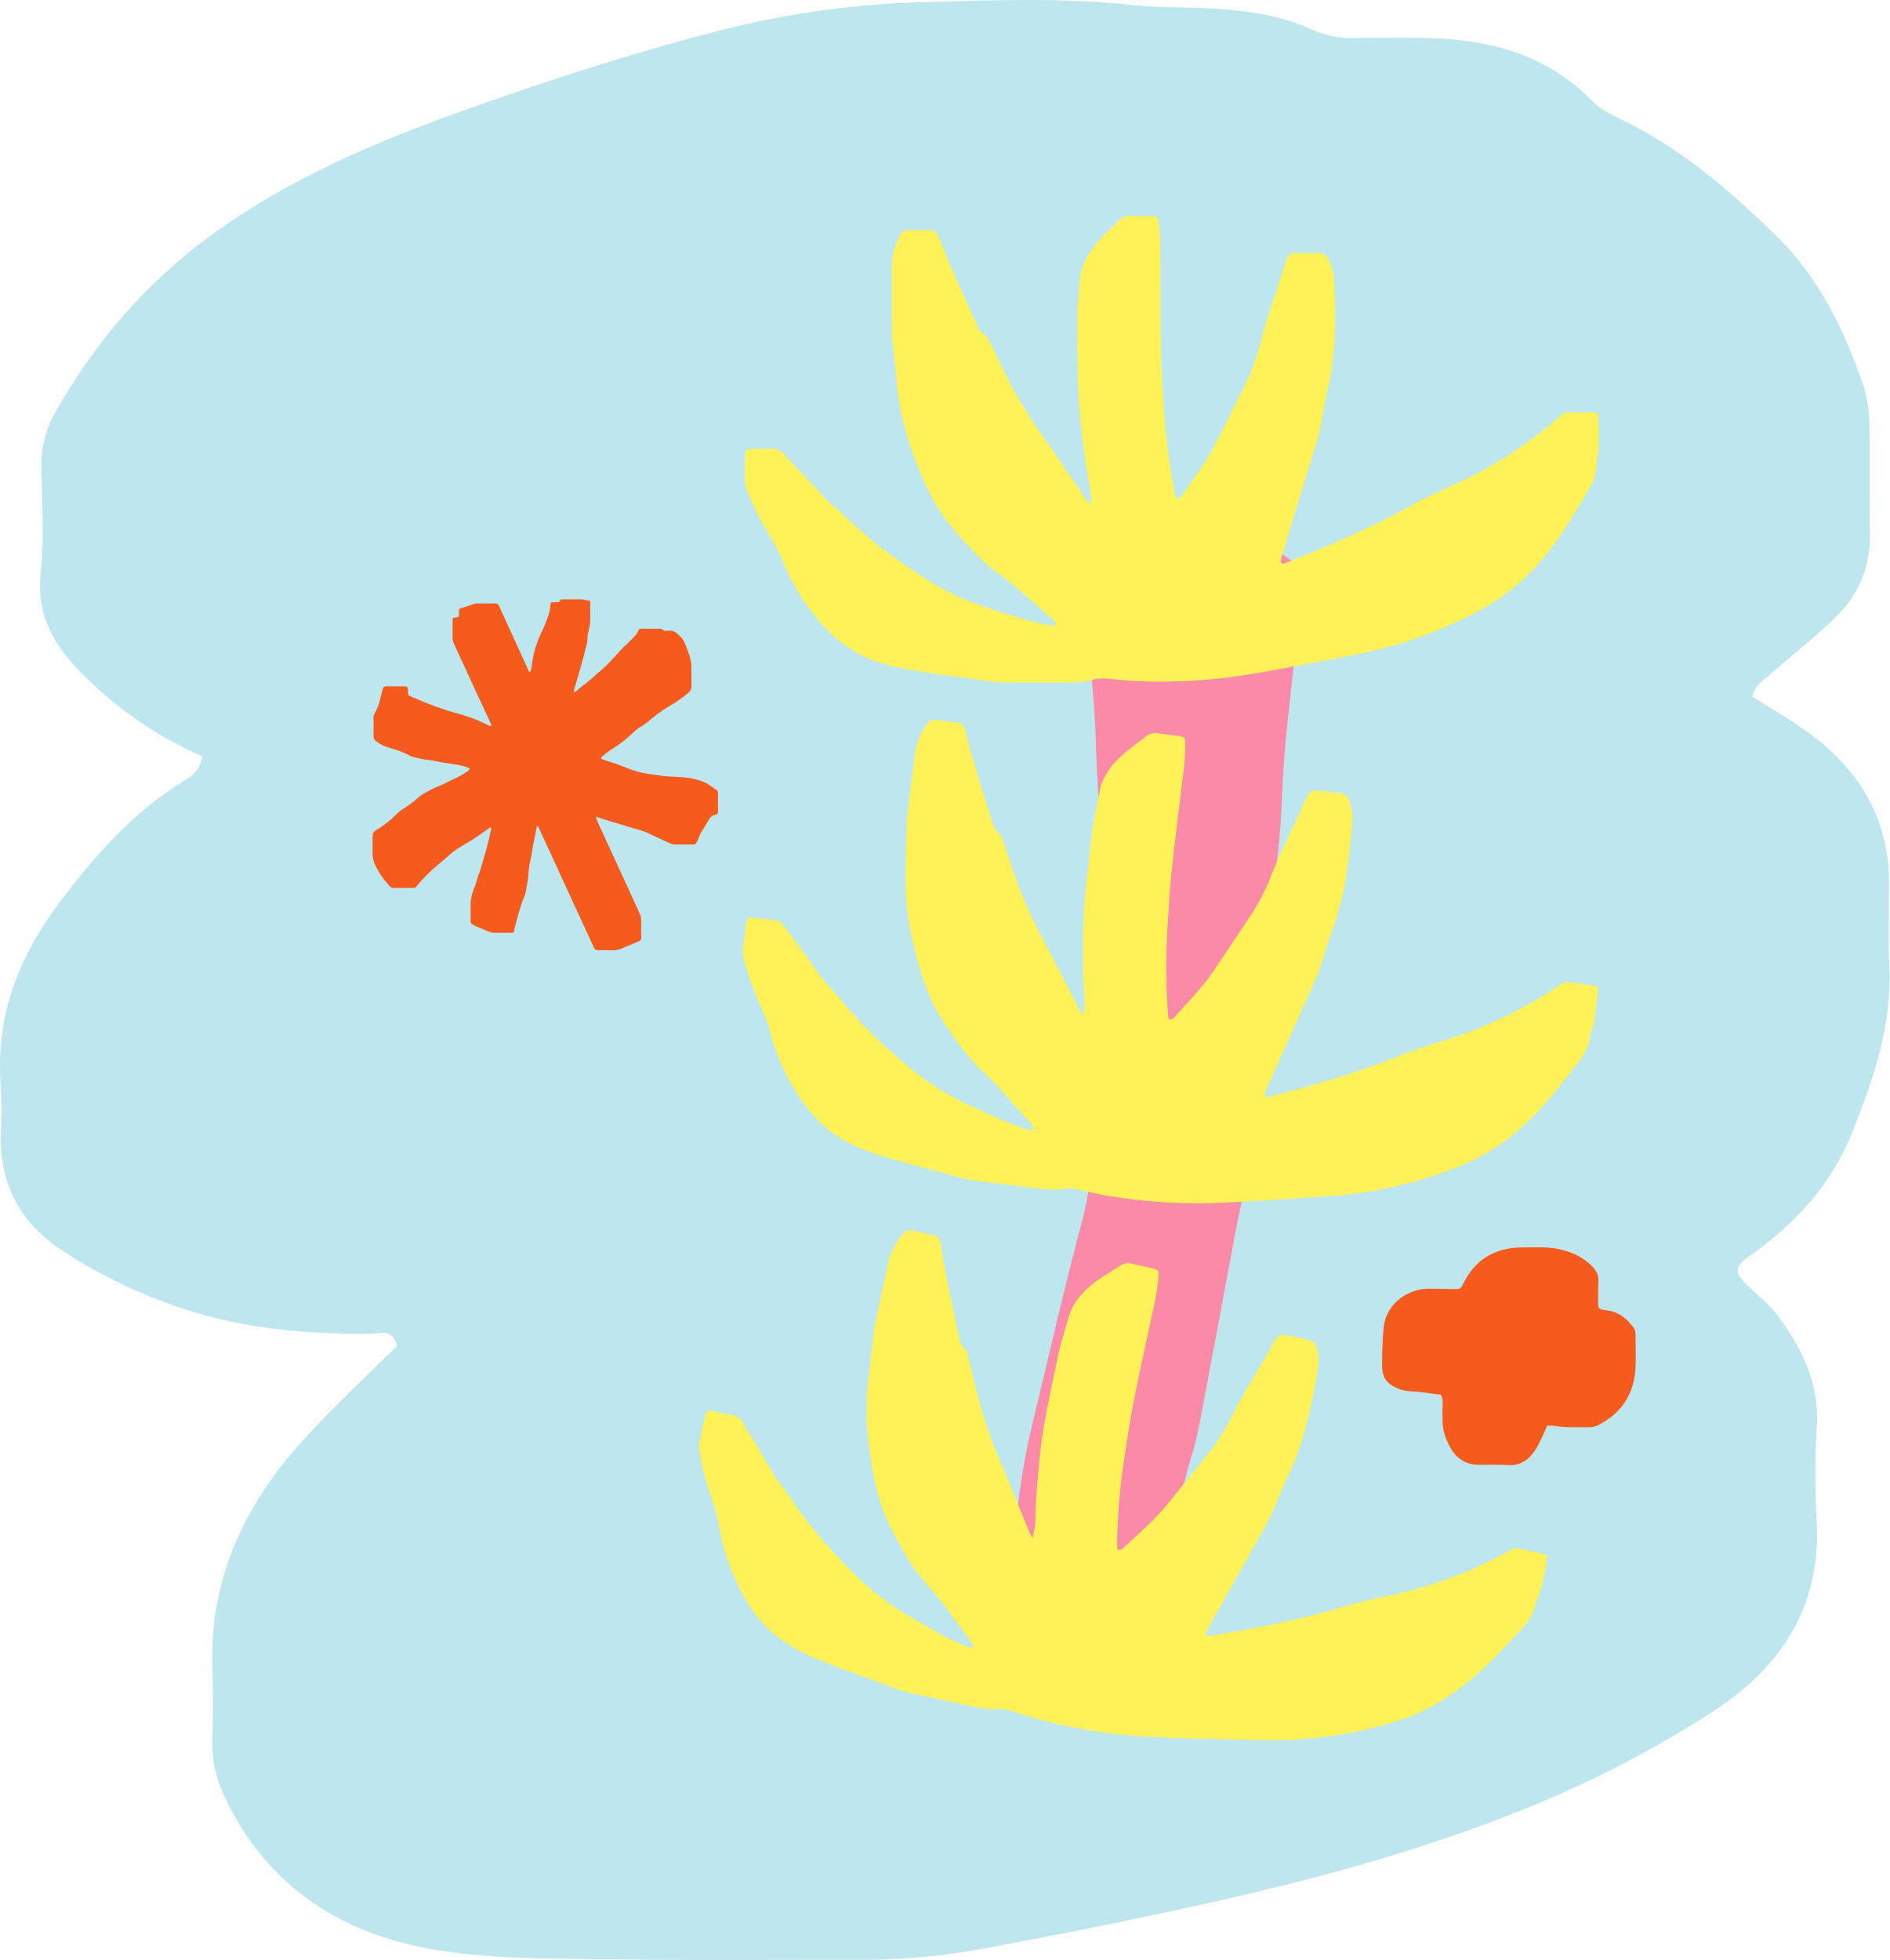
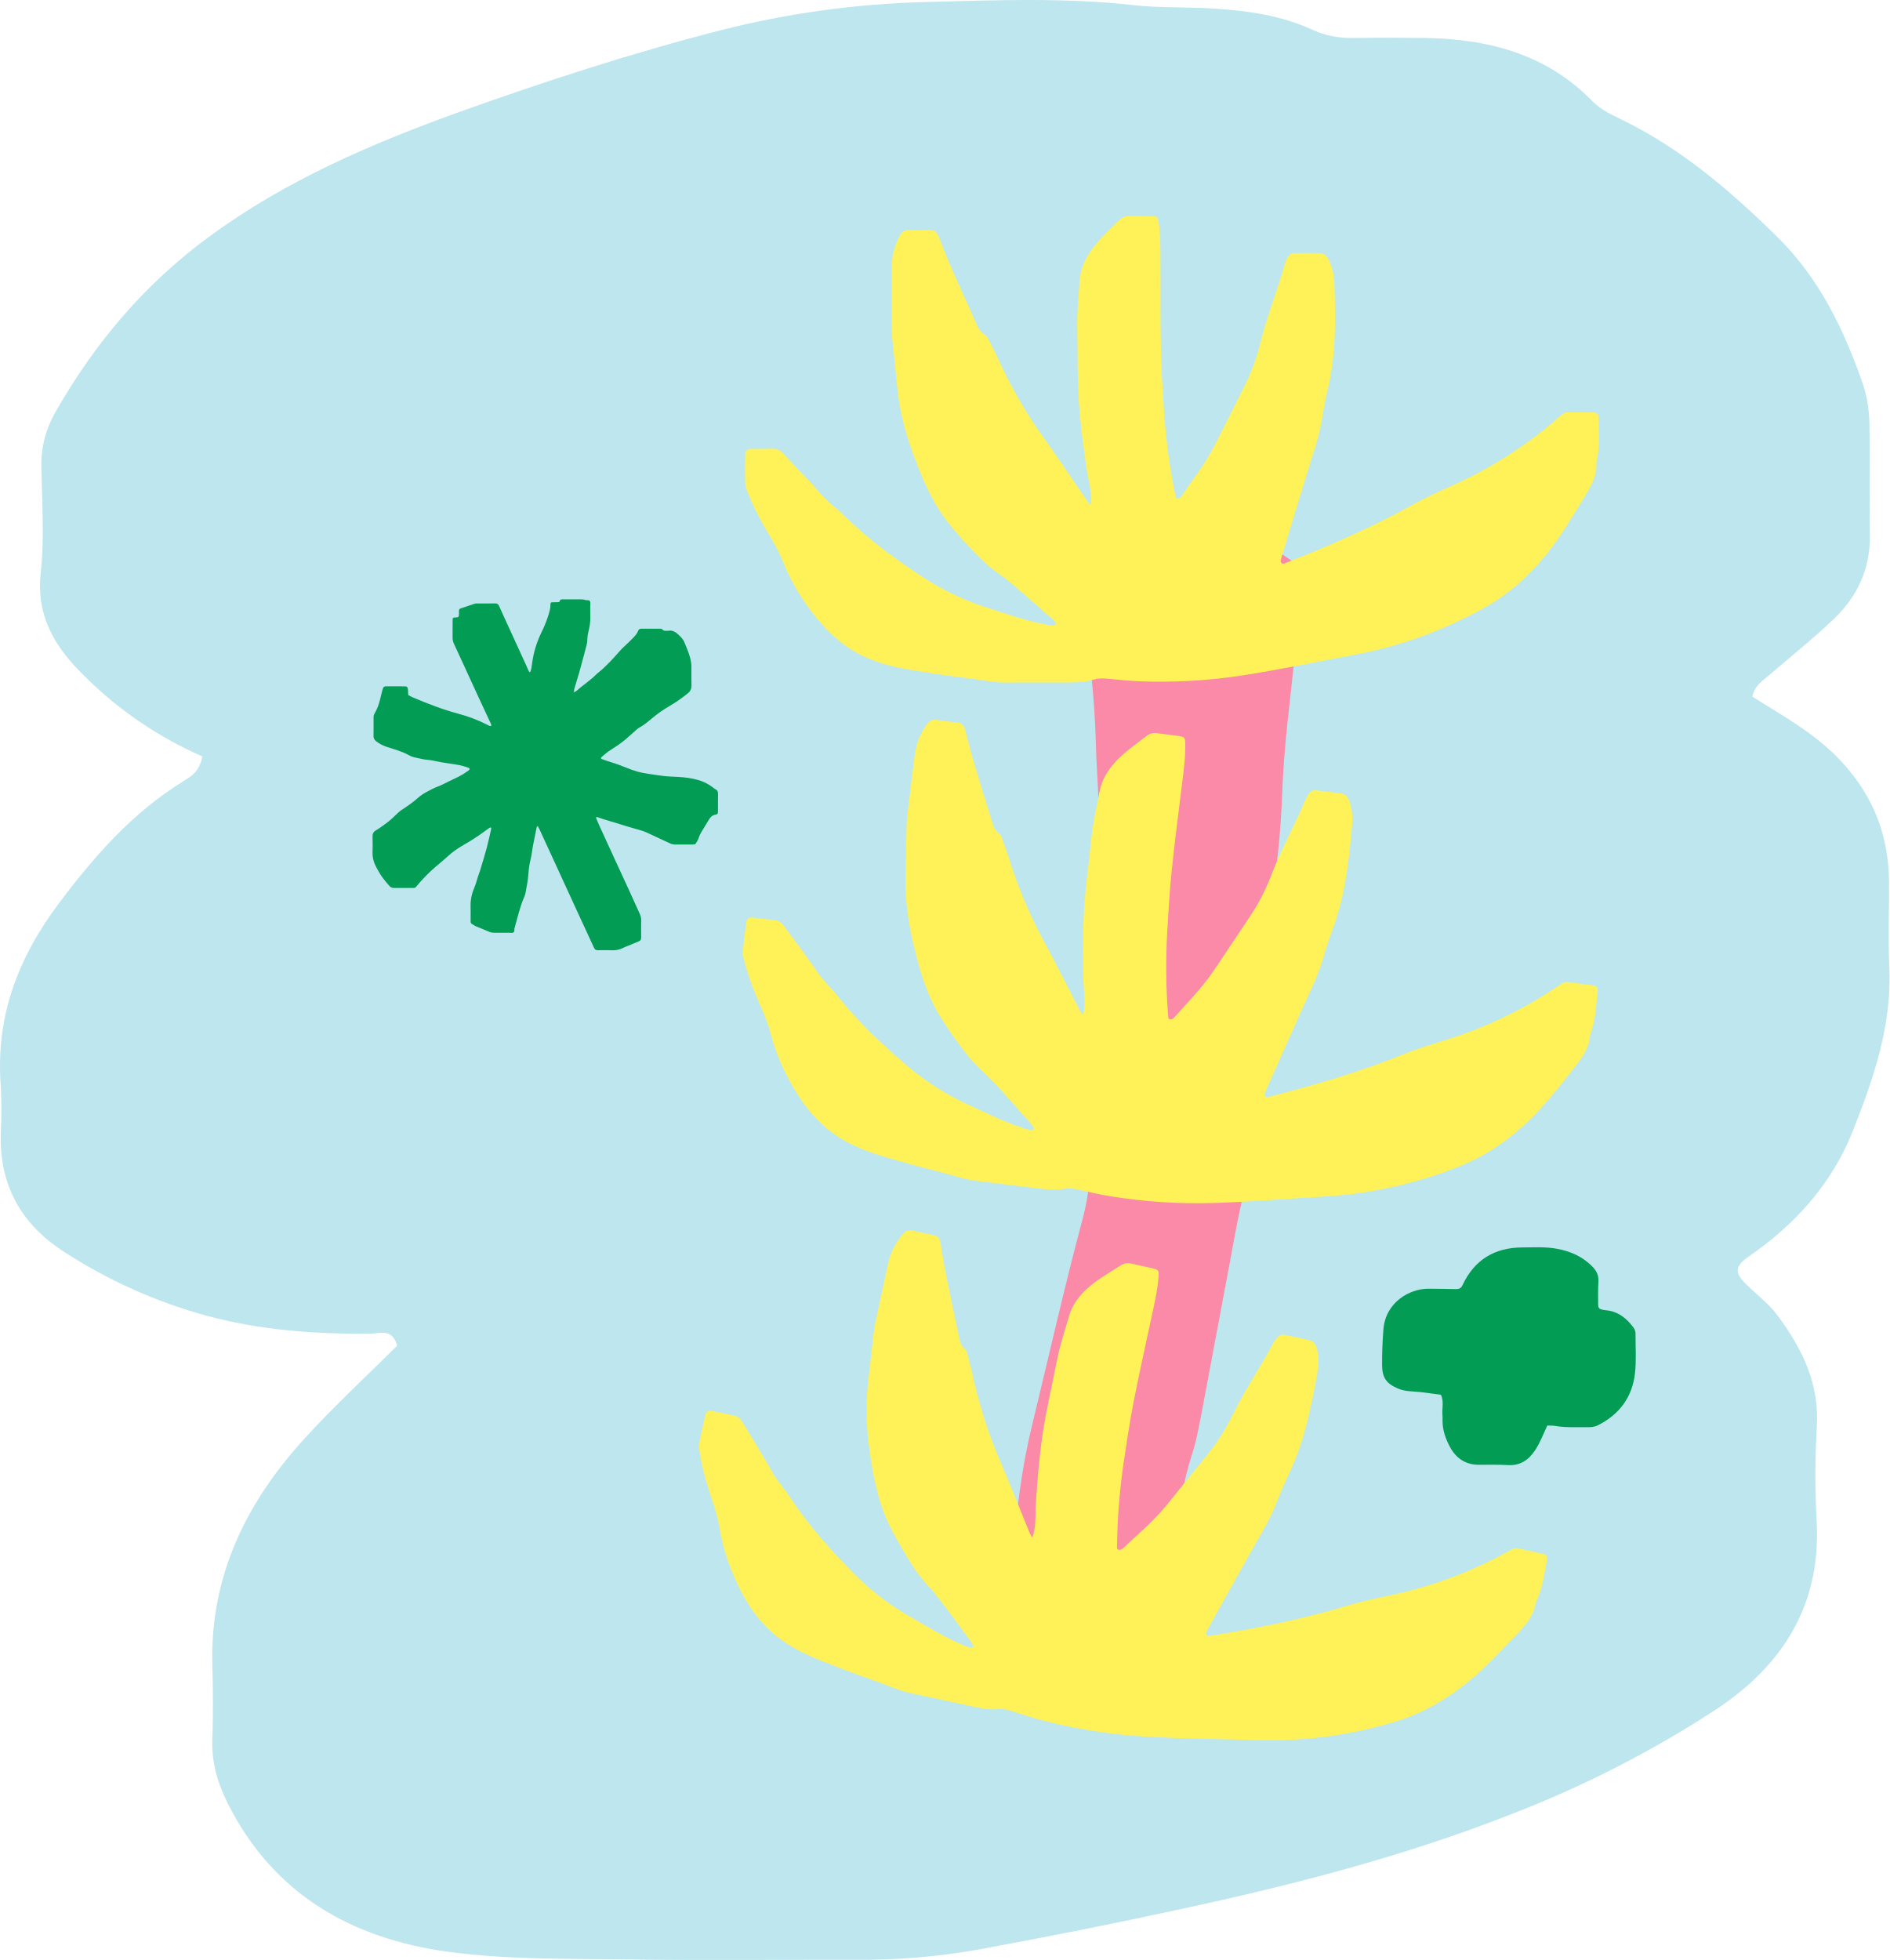
<svg xmlns="http://www.w3.org/2000/svg" width="350" height="363" viewBox="0 0 350 363" fill="none">
  <path d="M37.492 140.097C29.318 136.522 21.891 131.455 15.597 125.16C10.2 119.886 6.66 114.159 7.545 106.047C8.247 99.567 7.779 92.95 7.652 86.401C7.591 82.787 8.538 79.227 10.389 76.116C17.639 63.433 26.823 52.583 38.75 43.824C53.009 33.357 68.937 26.538 85.402 20.624C101.203 14.973 117.156 9.793 133.438 5.617C145.892 2.446 158.667 0.687 171.52 0.375C184.338 0.036 197.206 -0.479 210.031 0.959C214.929 1.505 219.91 1.26 224.84 1.586C231.104 1.995 237.317 2.842 243.075 5.511C245.477 6.6 248.102 7.118 250.742 7.024C255.027 6.974 259.312 6.974 263.598 7.024C275.499 7.175 286.39 9.906 295.03 18.816C296.572 20.404 298.822 21.39 300.876 22.401C311.621 27.719 320.59 35.423 329.072 43.749C337.03 51.528 341.676 61.26 345.202 71.564C345.949 74.076 346.31 76.686 346.271 79.306C346.416 85.861 346.214 92.416 346.346 98.971C346.473 105.287 344.052 110.499 339.571 114.731C335.778 118.335 331.638 121.637 327.663 125.066C326.462 126.102 325.008 126.949 324.585 129.015C329.717 132.28 335.184 135.25 339.723 139.658C346.473 146.225 349.835 154.036 349.899 163.322C349.937 168.565 349.703 173.821 349.949 179.051C350.461 189.838 347.029 199.771 343.174 209.497C339.318 219.223 332.58 226.701 323.997 232.653C321.21 234.587 321.247 235.736 323.611 238.034C325.508 239.861 327.65 241.487 329.199 243.559C333.788 249.713 337.08 256.305 336.512 264.399C336.167 270.292 336.167 276.2 336.512 282.092C337.226 297.381 330.134 308.501 317.815 316.626C305.96 324.356 293.319 330.826 280.101 335.927C260.134 343.794 239.428 349.113 218.494 353.621C206.919 356.132 195.31 358.46 183.668 360.603C176.236 362.081 168.682 362.869 161.103 362.957C145.934 362.926 130.764 363.108 115.595 362.895C104.736 362.744 93.77 362.932 83.057 361.482C65.226 359.077 50.733 350.877 42.27 334.163C40.298 330.27 39.142 326.32 39.325 321.919C39.514 317.335 39.451 312.739 39.325 308.156C38.952 291.831 45.614 278.269 56.34 266.496C61.858 260.443 67.894 254.874 73.557 249.229C72.723 245.977 70.321 246.975 68.633 246.994C58.375 247.107 48.243 246.366 38.295 243.685C29.065 241.161 20.279 237.248 12.241 232.082C4.024 226.927 -0.135 219.656 0.144 209.93C0.298 206.983 0.298 204.03 0.144 201.083C-0.842 188.35 3.304 177.431 10.92 167.284C17.494 158.525 24.56 150.489 33.959 144.681C35.273 143.839 36.866 143.098 37.492 140.097Z" fill="#BEE6EE" />
  <path d="M210.961 308.281C209.993 309.679 209.46 310.476 208.901 311.255C207.316 313.451 205.592 314.233 203.563 313.686C201.079 313.016 198.982 311.542 196.338 311.195C195.716 311.115 195.153 310.806 194.516 310.836C190.472 311.014 188.028 308.362 185.149 306.479C184.328 305.944 184.28 305.063 184.603 303.929C184.972 302.593 185.268 301.265 185.612 299.935C186.683 295.787 187.214 291.733 187.597 287.616C188.318 279.899 189.191 272.117 191.103 264.245C194.227 251.379 197.109 238.508 200.559 225.643C201.15 223.422 201.552 221.199 201.76 219.006C202.285 213.615 203.026 208.188 202.84 202.918C202.72 199.552 203.205 195.977 203.53 192.478C203.774 189.707 203.842 186.973 203.732 184.295C203.479 177.525 203.422 170.712 203.909 163.718C204.275 158.379 203.669 153.241 203.463 148.024C203.336 144.783 203.093 141.58 203.001 138.326C202.828 132.251 202.429 126.253 201.508 120.448C201.389 119.626 201.319 118.8 201.233 117.975C201.147 117.149 201.287 116.269 201.895 115.417C203.44 113.186 204.97 110.94 206.553 108.735C206.949 108.251 207.411 107.837 207.912 107.519C208.273 107.262 208.85 107.251 209.063 106.943C211.24 103.799 213.922 103.851 216.556 103.34C220.558 102.555 224.568 101.665 228.571 100.848C229.769 100.604 230.97 100.418 232.158 100.279C233.219 100.12 234.209 100.333 234.989 100.889C236.528 102.033 238.122 103.099 239.717 104.164C240.439 104.664 240.724 105.302 240.72 106.454C240.7 115.622 239.386 125.03 238.417 134.378C237.962 138.759 237.632 143.127 237.474 147.447C237.224 154.08 236.525 160.814 235.383 167.598C234.244 174.4 234.294 180.985 233.366 187.744C232.862 191.414 232.429 195.086 231.741 198.769C231.086 202.169 230.62 205.554 230.345 208.905C230.201 210.789 229.963 212.586 230.67 214.252C231.312 215.77 230.852 217.876 230.526 219.786C230.099 222.287 229.474 224.808 229.003 227.316C226.866 238.686 224.778 250.049 222.616 261.42C222.085 264.224 221.564 267.068 220.642 269.842C219.279 273.946 218.933 278.117 216.99 282.172C216.799 282.569 216.817 283.047 216.779 283.484C216.381 287.853 215.81 292.257 215.316 296.638C214.856 300.801 214.116 305.233 210.961 308.281Z" fill="#FA8AA7" />
  <path d="M202.025 93.552C202.355 91.266 201.593 89.099 201.275 86.882C200.693 82.859 200.148 78.841 199.86 74.776C199.53 70.103 199.634 65.434 199.53 60.758C199.464 57.805 199.776 54.883 199.982 51.949C200.175 49.229 201.491 46.985 203.186 44.983C204.469 43.467 205.968 42.136 207.375 40.727C207.618 40.479 207.911 40.287 208.235 40.163C208.559 40.038 208.905 39.984 209.252 40.004C210.637 40.039 212.025 39.994 213.411 40.032C214.379 40.059 214.478 40.25 214.631 41.314C214.979 43.723 214.946 46.144 214.951 48.57C214.964 54.028 214.926 59.489 215.038 64.946C215.116 68.75 215.368 72.553 215.619 76.351C215.968 81.527 216.666 86.674 217.708 91.756C217.758 91.998 217.819 92.325 218.142 92.302C218.386 92.285 218.613 92.172 218.774 91.988C220.918 88.847 223.281 85.835 225.014 82.423C226.935 78.64 228.839 74.847 230.728 71.044C232.003 68.473 232.9 65.74 233.586 62.978C234.782 58.179 236.691 53.618 237.981 48.86C238.109 48.447 238.281 48.049 238.492 47.673C238.603 47.435 238.78 47.234 239.001 47.094C239.223 46.953 239.48 46.88 239.742 46.881C241.302 46.864 242.862 46.864 244.421 46.881C245.325 46.881 245.816 47.495 246.172 48.225C246.87 49.653 247.116 51.223 247.162 52.759C247.378 58.991 247.477 65.224 246.085 71.371C245.615 73.468 245.171 75.589 244.842 77.72C244.319 80.988 243.192 84.079 242.229 87.221C240.602 92.514 239.002 97.816 237.394 103.115C237.325 103.365 237.27 103.619 237.229 103.875C237.22 103.959 237.233 104.043 237.267 104.12C237.302 104.196 237.356 104.262 237.425 104.31C237.493 104.359 237.574 104.388 237.657 104.395C237.741 104.401 237.825 104.385 237.9 104.348C239.993 103.524 242.092 102.699 244.167 101.833C250.058 99.347 255.878 96.685 261.498 93.566C264.136 92.097 266.925 90.868 269.682 89.608C276.7 86.401 283.205 82.173 288.984 77.06C289.381 76.711 289.749 76.363 290.321 76.368C291.97 76.379 293.62 76.368 295.257 76.4C295.367 76.396 295.476 76.414 295.578 76.454C295.68 76.494 295.773 76.554 295.851 76.632C295.928 76.709 295.989 76.802 296.028 76.904C296.068 77.006 296.086 77.116 296.082 77.225C296.108 79.646 296.327 82.072 295.917 84.481C295.844 84.907 295.684 85.335 295.702 85.758C295.798 87.958 294.817 89.831 293.747 91.591C291.458 95.361 289.243 99.177 286.454 102.64C283.212 106.652 279.498 110.016 274.935 112.564C267.362 116.795 259.145 119.754 250.613 121.323C243.817 122.585 237.049 124.024 230.214 125.08C223.88 126.058 217.467 126.426 211.062 126.18C209.164 126.107 207.269 125.906 205.378 125.715C204.415 125.619 203.45 125.594 202.543 125.879C201.024 126.364 199.469 126.386 197.914 126.397C194.101 126.424 190.288 126.374 186.475 126.417C183.944 126.445 181.49 125.863 179.002 125.569C175.655 125.174 172.319 124.671 168.995 124.125C166.087 123.648 163.2 122.98 160.502 121.798C156.959 120.244 154.047 117.809 151.562 114.837C148.819 111.553 146.604 107.998 145.016 103.995C144.096 101.678 142.735 99.526 141.471 97.359C140.306 95.333 139.292 93.223 138.436 91.048C138.246 90.572 138.042 90.059 138.029 89.564C137.983 87.75 137.999 85.926 138.029 84.107C138.029 83.5 138.393 83.145 139.018 83.137C140.405 83.118 141.792 83.137 143.177 83.104C143.938 83.086 144.497 83.406 144.991 83.929C147.48 86.581 150.034 89.175 152.442 91.897C153.661 93.276 155.163 94.3 156.456 95.578C160.848 99.917 165.825 103.53 170.969 106.908C174.671 109.327 178.686 111.231 182.902 112.568C186.53 113.722 190.115 115.005 193.875 115.689C194.298 115.769 194.726 115.821 195.156 115.843C195.278 115.843 195.409 115.696 195.643 115.548C195.212 114.766 194.489 114.289 193.855 113.734C192.239 112.294 190.625 110.851 188.979 109.446C187.727 108.381 186.489 107.281 185.133 106.359C182.669 104.683 180.67 102.544 178.677 100.371C176.622 98.129 174.679 95.829 173.182 93.162C172.116 91.279 171.18 89.326 170.378 87.316C169.059 84.018 167.86 80.687 167.08 77.21C166.642 75.269 166.33 73.302 166.145 71.321C165.889 68.481 165.558 65.65 165.281 62.812C165.203 62.037 165.17 61.255 165.169 60.477C165.157 56.837 165.169 53.197 165.157 49.558C165.158 47.472 165.688 45.421 166.697 43.596C167.08 42.879 167.573 42.595 168.346 42.606C169.646 42.625 170.947 42.648 172.247 42.606C173.083 42.575 173.52 42.987 173.805 43.692C174.585 45.618 175.327 47.559 176.158 49.464C177.613 52.795 179.112 56.108 180.611 59.418C181.068 60.425 181.389 61.522 182.532 62.083C182.862 62.248 183.035 62.764 183.233 63.143C183.713 64.065 184.191 64.99 184.622 65.935C187 71.148 189.777 76.122 193.123 80.789C195.946 84.729 198.621 88.776 201.369 92.768C201.58 93.034 201.811 93.283 202.06 93.514C202.082 93.579 202.112 93.642 202.149 93.7C202.17 93.728 202.233 93.723 202.276 93.731L202.025 93.552Z" fill="#FFF258" />
  <path d="M191.198 284.833C192.005 282.669 191.72 280.39 191.878 278.156C192.162 274.1 192.482 270.059 193.061 266.025C193.729 261.388 194.82 256.847 195.709 252.256C196.271 249.355 197.194 246.565 198.018 243.742C198.782 241.125 200.544 239.211 202.625 237.613C204.2 236.404 205.947 235.421 207.621 234.341C207.911 234.151 208.238 234.025 208.581 233.972C208.924 233.919 209.274 233.94 209.608 234.033C210.955 234.36 212.321 234.611 213.667 234.942C214.607 235.173 214.663 235.381 214.588 236.453C214.417 238.881 213.872 241.24 213.363 243.612C212.219 248.949 211.025 254.277 209.978 259.634C209.248 263.369 208.688 267.139 208.128 270.904C207.373 276.036 206.964 281.214 206.906 286.401C206.903 286.649 206.893 286.981 207.214 287.027C207.456 287.062 207.702 287 207.898 286.854C210.659 284.238 213.607 281.796 216.023 278.829C218.702 275.539 221.367 272.235 224.019 268.919C225.81 266.677 227.266 264.196 228.522 261.642C230.707 257.205 233.54 253.152 235.809 248.776C236.021 248.4 236.273 248.047 236.56 247.724C236.718 247.515 236.934 247.356 237.18 247.266C237.426 247.176 237.693 247.158 237.949 247.215C239.477 247.53 241.001 247.86 242.521 248.206C243.405 248.398 243.755 249.102 243.948 249.891C244.327 251.435 244.235 253.021 243.955 254.531C242.845 260.668 241.621 266.781 238.958 272.493C238.054 274.443 237.171 276.422 236.397 278.434C235.194 281.518 233.438 284.299 231.831 287.165C229.119 291.994 226.432 296.836 223.738 301.674C223.617 301.904 223.509 302.14 223.415 302.382C223.388 302.462 223.383 302.547 223.401 302.629C223.418 302.711 223.457 302.787 223.514 302.849C223.571 302.911 223.643 302.956 223.724 302.98C223.804 303.005 223.889 303.007 223.971 302.987C226.191 302.625 228.417 302.264 230.628 301.857C236.912 300.675 243.164 299.307 249.317 297.45C252.207 296.573 255.193 295.964 258.155 295.317C265.693 293.669 272.946 290.915 279.677 287.144C280.14 286.886 280.573 286.624 281.131 286.75C282.74 287.111 284.354 287.449 285.948 287.828C286.056 287.847 286.159 287.888 286.25 287.948C286.341 288.009 286.419 288.088 286.479 288.18C286.538 288.272 286.577 288.376 286.595 288.484C286.612 288.592 286.606 288.703 286.579 288.809C286.091 291.18 285.792 293.598 284.88 295.865C284.719 296.266 284.472 296.651 284.4 297.067C284.027 299.238 282.671 300.86 281.252 302.353C278.216 305.553 275.243 308.813 271.784 311.606C267.765 314.84 263.423 317.341 258.423 318.864C250.126 321.394 241.469 322.544 232.798 322.27C225.889 322.063 218.97 322.036 212.066 321.618C205.668 321.232 199.323 320.233 193.116 318.635C191.276 318.162 189.467 317.564 187.659 316.976C186.738 316.678 185.801 316.45 184.854 316.536C183.267 316.688 181.742 316.38 180.22 316.061C176.488 315.279 172.773 314.423 169.037 313.657C166.557 313.148 164.283 312.059 161.913 311.245C158.727 310.149 155.573 308.95 152.439 307.712C149.699 306.63 147.018 305.366 144.632 303.638C141.5 301.37 139.169 298.372 137.37 294.941C135.386 291.151 133.975 287.207 133.271 282.959C132.863 280.499 131.989 278.108 131.212 275.722C130.503 273.495 129.959 271.218 129.584 268.911C129.5 268.405 129.409 267.861 129.501 267.374C129.84 265.592 130.242 263.813 130.657 262.041C130.786 261.448 131.217 261.179 131.829 261.303C133.189 261.578 134.54 261.891 135.901 262.152C136.648 262.296 137.127 262.727 137.499 263.343C139.369 266.462 141.316 269.538 143.092 272.709C143.991 274.315 145.242 275.634 146.235 277.157C149.607 282.328 153.706 286.914 158.017 291.305C161.123 294.453 164.643 297.165 168.48 299.365C171.781 301.262 175.013 303.275 178.542 304.741C178.939 304.909 179.346 305.05 179.762 305.162C179.881 305.188 180.04 305.072 180.3 304.977C180.045 304.122 179.438 303.503 178.937 302.825C177.663 301.076 176.391 299.324 175.08 297.602C174.083 296.295 173.105 294.958 171.976 293.77C169.923 291.61 168.423 289.096 166.935 286.549C165.402 283.924 163.991 281.264 163.093 278.34C162.45 276.274 161.949 274.167 161.592 272.033C161.001 268.53 160.535 265.02 160.51 261.457C160.493 259.468 160.605 257.479 160.844 255.504C161.196 252.675 161.472 249.837 161.803 247.005C161.891 246.231 162.025 245.46 162.188 244.699C162.948 241.139 163.73 237.585 164.49 234.025C164.934 231.987 165.886 230.095 167.259 228.526C167.785 227.905 168.327 227.733 169.08 227.908C170.347 228.201 171.613 228.499 172.892 228.734C173.716 228.881 174.056 229.377 174.185 230.125C174.539 232.173 174.853 234.227 175.262 236.265C175.978 239.829 176.74 243.384 177.504 246.936C177.737 248.018 177.819 249.158 178.817 249.948C179.104 250.179 179.164 250.72 179.277 251.133C179.551 252.136 179.822 253.141 180.043 254.156C181.262 259.754 182.922 265.203 185.203 270.474C187.127 274.922 188.884 279.444 190.723 283.928C190.873 284.232 191.046 284.525 191.24 284.803C191.248 284.872 191.264 284.939 191.288 285.004C191.303 285.036 191.365 285.045 191.405 285.062L191.198 284.833Z" fill="#FFF258" />
  <path d="M200.59 188.039C201.199 185.812 200.71 183.567 200.668 181.328C200.586 177.264 200.542 173.21 200.757 169.14C201.006 164.461 201.685 159.841 202.158 155.189C202.457 152.25 203.127 149.388 203.693 146.502C204.22 143.827 205.803 141.762 207.732 139.985C209.192 138.639 210.844 137.503 212.414 136.277C212.686 136.062 213.001 135.907 213.337 135.824C213.674 135.74 214.024 135.729 214.365 135.792C215.736 135.997 217.119 136.124 218.489 136.333C219.447 136.478 219.521 136.68 219.542 137.755C219.591 140.189 219.259 142.587 218.965 144.995C218.305 150.414 217.594 155.828 217.032 161.257C216.64 165.042 216.421 168.847 216.201 172.647C215.909 177.826 215.967 183.02 216.375 188.191C216.394 188.438 216.414 188.77 216.738 188.786C216.982 188.8 217.221 188.716 217.403 188.553C219.918 185.7 222.635 183.003 224.776 179.831C227.148 176.314 229.506 172.785 231.85 169.244C233.432 166.85 234.659 164.249 235.681 161.592C237.459 156.977 239.917 152.686 241.783 148.124C241.961 147.73 242.181 147.356 242.437 147.008C242.576 146.786 242.777 146.608 243.014 146.496C243.251 146.385 243.515 146.343 243.775 146.377C245.326 146.553 246.873 146.745 248.418 146.954C249.315 147.065 249.727 147.735 249.99 148.504C250.507 150.007 250.557 151.595 250.413 153.125C249.859 159.336 249.188 165.534 247.049 171.462C246.324 173.486 245.622 175.535 245.032 177.609C244.11 180.788 242.611 183.716 241.268 186.715C239 191.768 236.758 196.832 234.509 201.892C234.41 202.131 234.324 202.377 234.252 202.626C234.232 202.707 234.235 202.793 234.26 202.873C234.284 202.953 234.33 203.026 234.392 203.082C234.454 203.138 234.53 203.177 234.613 203.194C234.695 203.211 234.78 203.206 234.86 203.178C237.038 202.618 239.223 202.059 241.389 201.455C247.541 199.714 253.645 197.791 259.607 195.389C262.406 194.256 265.325 193.381 268.217 192.471C275.577 190.154 282.553 186.759 288.919 182.399C289.356 182.101 289.764 181.801 290.331 181.876C291.967 182.091 293.604 182.283 295.226 182.518C295.335 182.527 295.441 182.558 295.537 182.61C295.634 182.662 295.719 182.734 295.786 182.82C295.853 182.907 295.902 183.007 295.929 183.113C295.956 183.219 295.96 183.33 295.942 183.438C295.67 185.844 295.588 188.278 294.883 190.618C294.759 191.032 294.547 191.437 294.513 191.859C294.337 194.054 293.132 195.792 291.853 197.406C289.116 200.865 286.448 204.378 283.253 207.471C279.541 211.053 275.441 213.934 270.598 215.899C262.561 219.163 254.042 221.086 245.382 221.591C238.482 222.005 231.588 222.599 224.675 222.803C218.269 222.993 211.859 222.568 205.534 221.533C203.659 221.227 201.804 220.793 199.95 220.37C199.006 220.156 198.052 220.013 197.117 220.184C195.55 220.478 194.004 220.307 192.459 220.127C188.672 219.683 184.894 219.164 181.105 218.736C178.59 218.452 176.227 217.571 173.793 216.973C170.521 216.168 167.273 215.257 164.041 214.305C161.214 213.474 158.431 212.455 155.9 210.949C152.576 208.97 149.986 206.194 147.886 202.938C145.57 199.342 143.81 195.54 142.728 191.372C142.101 188.959 141.016 186.656 140.028 184.349C139.122 182.195 138.376 179.976 137.795 177.712C137.666 177.216 137.526 176.682 137.574 176.189C137.752 174.383 137.993 172.575 138.247 170.774C138.322 170.171 138.727 169.865 139.349 169.933C140.727 170.085 142.101 170.276 143.48 170.414C144.237 170.489 144.752 170.876 145.179 171.456C147.321 174.394 149.536 177.284 151.59 180.282C152.629 181.801 153.994 183.002 155.119 184.43C158.942 189.278 163.435 193.477 168.123 197.463C171.499 200.32 175.248 202.705 179.267 204.552C182.725 206.145 186.125 207.86 189.772 209.003C190.182 209.134 190.6 209.238 191.024 209.313C191.145 209.328 191.293 209.199 191.544 209.08C191.213 208.251 190.553 207.689 189.993 207.06C188.567 205.432 187.143 203.8 185.683 202.203C184.572 200.992 183.479 199.747 182.247 198.665C180.009 196.699 178.289 194.329 176.579 191.927C174.816 189.449 173.172 186.927 172.015 184.096C171.19 182.095 170.501 180.042 169.954 177.948C169.051 174.512 168.272 171.059 167.927 167.513C167.732 165.533 167.665 163.542 167.725 161.553C167.822 158.704 167.842 155.853 167.917 153.002C167.936 152.223 168 151.444 168.094 150.671C168.532 147.058 168.992 143.447 169.429 139.834C169.688 137.765 170.467 135.795 171.693 134.108C172.161 133.443 172.686 133.223 173.452 133.329C174.739 133.508 176.027 133.691 177.322 133.81C178.156 133.882 178.539 134.345 178.735 135.079C179.271 137.087 179.768 139.105 180.358 141.098C181.391 144.583 182.47 148.056 183.549 151.525C183.878 152.581 184.062 153.709 185.127 154.407C185.434 154.611 185.542 155.144 185.692 155.545C186.054 156.519 186.415 157.496 186.726 158.487C188.442 163.954 190.585 169.232 193.33 174.276C195.646 178.534 197.801 182.88 200.035 187.181C200.212 187.47 200.411 187.746 200.629 188.006C200.643 188.074 200.665 188.139 200.694 188.202C200.712 188.232 200.775 188.235 200.816 188.248L200.59 188.039Z" fill="#FFF258" />
-   <path d="M106.351 128.173C106.827 128.048 107.103 127.637 107.47 127.362C108.267 126.767 109.039 126.133 109.81 125.504C110.144 125.226 110.432 124.88 110.774 124.61C112.3 123.401 113.58 121.952 114.863 120.501C115.345 119.955 115.911 119.482 116.435 118.972C116.729 118.685 117.018 118.393 117.305 118.099C117.676 117.72 118.025 117.316 118.212 116.815C118.323 116.511 118.538 116.436 118.828 116.438C119.971 116.443 121.113 116.438 122.256 116.445C122.396 116.445 122.599 116.457 122.663 116.545C122.924 116.893 123.281 116.822 123.624 116.831C123.653 116.835 123.683 116.835 123.712 116.831C124.596 116.637 125.217 117.105 125.798 117.666C126.179 118.035 126.551 118.418 126.753 118.917C127.225 120.083 127.756 121.229 127.973 122.485C128.031 122.773 128.063 123.064 128.071 123.357C128.071 124.562 128.049 125.768 128.078 126.972C128.092 127.589 127.865 128.033 127.395 128.414C126.302 129.299 125.145 130.102 123.933 130.815C122.845 131.446 121.81 132.168 120.842 132.973C120.062 133.628 119.282 134.299 118.367 134.781C118.239 134.854 118.121 134.941 118.013 135.041C117.332 135.64 116.649 136.238 115.976 136.846C115.714 137.083 115.428 137.284 115.154 137.501C114.143 138.303 112.974 138.874 111.998 139.724C111.799 139.897 111.593 140.06 111.397 140.238C111.258 140.364 111.286 140.507 111.457 140.574C112.037 140.778 112.61 141 113.199 141.171C114.157 141.45 115.08 141.816 116.007 142.177C116.683 142.456 117.373 142.701 118.074 142.91C118.753 143.084 119.442 143.221 120.137 143.319C121.001 143.461 121.869 143.578 122.738 143.696C123.695 143.825 124.66 143.833 125.622 143.89C126.848 143.963 128.073 144.106 129.253 144.443C130.298 144.73 131.276 145.224 132.128 145.896C132.234 145.998 132.353 146.085 132.483 146.154C132.9 146.326 133.008 146.635 132.999 147.064C132.977 148.122 133 149.181 132.987 150.24C132.987 150.716 132.933 150.798 132.459 150.895C131.92 151.006 131.591 151.315 131.325 151.773C130.839 152.61 130.312 153.422 129.819 154.254C129.682 154.512 129.562 154.779 129.46 155.054C129.399 155.249 129.325 155.44 129.237 155.625C128.71 156.489 128.91 156.4 127.96 156.408C127.009 156.415 126.026 156.402 125.063 156.408C124.713 156.411 124.366 156.332 124.052 156.176C122.628 155.496 121.198 154.829 119.761 154.174C119.414 154.019 119.056 153.889 118.691 153.784C117.487 153.423 116.267 153.113 115.072 152.718C113.601 152.234 112.091 151.876 110.641 151.326C110.587 151.309 110.529 151.314 110.478 151.338C110.377 151.391 110.404 151.491 110.436 151.57C110.605 151.975 110.77 152.382 110.957 152.783C111.933 154.918 112.912 157.051 113.893 159.184C114.703 160.945 115.523 162.7 116.328 164.461C117.06 166.062 117.776 167.673 118.511 169.268C118.687 169.64 118.774 170.047 118.765 170.457C118.751 171.516 118.749 172.575 118.765 173.632C118.772 174.013 118.628 174.226 118.275 174.36C117.727 174.567 117.196 174.814 116.655 175.04C116.25 175.209 115.826 175.341 115.439 175.545C114.79 175.884 114.06 176.039 113.329 175.992C112.452 175.949 111.572 175.973 110.693 175.985C110.359 175.985 110.172 175.845 110.03 175.538C108.981 173.242 107.914 170.955 106.854 168.663C105.566 165.866 104.28 163.066 102.997 160.264C101.98 158.051 100.961 155.839 99.941 153.628C99.843 153.416 99.727 153.214 99.606 152.986C99.383 153.062 99.397 153.268 99.369 153.402C99.16 154.375 98.972 155.355 98.778 156.332C98.579 157.338 98.495 158.354 98.238 159.35C98.015 160.224 97.927 161.138 97.859 162.045C97.775 163.192 97.525 164.306 97.329 165.432C97.276 165.691 97.192 165.943 97.079 166.182C96.282 167.989 95.88 169.919 95.334 171.804C95.326 171.833 95.317 171.861 95.307 171.888C95.21 172.134 95.361 172.457 95.155 172.643C94.922 172.853 94.598 172.742 94.306 172.745C93.369 172.755 92.431 172.745 91.493 172.745C91.23 172.757 90.968 172.714 90.723 172.617C90 172.302 89.267 172.011 88.537 171.711C88.37 171.657 88.207 171.59 88.05 171.51C87.048 170.891 87.181 171.13 87.173 170.11C87.166 169.404 87.198 168.698 87.165 167.994C87.122 166.816 87.338 165.643 87.797 164.559C88.043 163.963 88.249 163.351 88.415 162.728C88.54 162.247 88.749 161.79 88.899 161.313C89.324 159.909 89.758 158.506 90.14 157.088C90.452 155.93 90.697 154.753 90.969 153.584C90.989 153.529 90.996 153.471 90.99 153.413C90.985 153.355 90.966 153.299 90.936 153.249C90.878 153.243 90.82 153.249 90.765 153.267C90.71 153.285 90.659 153.314 90.616 153.353C89.948 153.83 89.288 154.317 88.611 154.781C87.693 155.411 86.746 155.994 85.779 156.546C84.705 157.148 83.706 157.876 82.803 158.715C82.227 159.258 81.605 159.749 81.001 160.257C79.566 161.462 78.247 162.799 77.062 164.252C77.018 164.311 76.961 164.359 76.896 164.393C76.831 164.426 76.759 164.445 76.686 164.446C76.598 164.446 76.51 164.453 76.422 164.453C75.28 164.453 74.137 164.444 72.994 164.458C72.834 164.467 72.674 164.438 72.526 164.375C72.378 164.312 72.247 164.216 72.142 164.094C71.321 163.176 70.547 162.222 69.972 161.124C69.796 160.788 69.595 160.453 69.448 160.106C69.138 159.408 68.986 158.648 69.003 157.883C69.036 156.943 69.039 156.001 69.003 155.062C68.978 154.476 69.12 154.065 69.66 153.763C70.217 153.45 70.729 153.047 71.258 152.68C72.177 152.044 72.974 151.266 73.775 150.492C74.033 150.254 74.312 150.041 74.61 149.856C75.56 149.229 76.503 148.594 77.352 147.823C77.903 147.336 78.515 146.923 79.171 146.593C79.769 146.282 80.36 145.945 80.989 145.711C81.762 145.424 82.483 145.041 83.217 144.675C84.292 144.145 85.412 143.699 86.383 142.97C86.494 142.883 86.633 142.819 86.75 142.732C87.063 142.5 87.054 142.285 86.708 142.173C86.186 141.981 85.652 141.825 85.108 141.707C83.615 141.432 82.1 141.281 80.616 140.95C80.132 140.838 79.64 140.761 79.145 140.719C78.409 140.667 77.71 140.449 76.991 140.318C76.558 140.236 76.141 140.085 75.756 139.871C74.487 139.174 73.102 138.791 71.737 138.358C70.981 138.123 70.273 137.754 69.648 137.268C69.494 137.155 69.372 137.005 69.291 136.832C69.211 136.659 69.175 136.469 69.186 136.278C69.203 135.131 69.193 133.985 69.192 132.838C69.187 132.602 69.248 132.37 69.37 132.168C69.823 131.377 70.16 130.525 70.373 129.638C70.511 129.104 70.649 128.564 70.772 128.023C70.81 127.852 70.878 127.688 70.927 127.519C71.012 127.219 71.212 127.106 71.516 127.107C72.659 127.114 73.802 127.107 74.944 127.114C75.408 127.114 75.54 127.277 75.568 127.769C75.587 128.09 75.604 128.412 75.622 128.733C75.933 128.89 76.236 129.068 76.556 129.201C79.254 130.339 81.98 131.398 84.812 132.162C86.655 132.641 88.442 133.316 90.143 134.174C90.299 134.255 90.456 134.335 90.615 134.408C90.719 134.455 90.838 134.513 90.941 134.431C91.045 134.35 91.003 134.208 90.957 134.114C90.092 132.249 89.22 130.389 88.359 128.525C87.498 126.66 86.646 124.79 85.788 122.923C85.224 121.697 84.657 120.472 84.088 119.248C83.911 118.877 83.822 118.469 83.829 118.058C83.845 116.97 83.829 115.881 83.839 114.794C83.839 114.439 83.901 114.393 84.246 114.358C84.333 114.349 84.422 114.358 84.509 114.35C84.94 114.307 84.984 114.262 85.005 113.8C85.015 113.565 85.011 113.329 85.015 113.095C85.01 113.006 85.036 112.918 85.087 112.845C85.138 112.772 85.212 112.718 85.296 112.692C86.182 112.388 87.069 112.084 87.958 111.798C88.101 111.765 88.248 111.754 88.395 111.765C89.509 111.765 90.623 111.778 91.737 111.756C92.126 111.75 92.307 111.922 92.456 112.256C93.148 113.811 93.861 115.357 94.573 116.905C95.549 119.04 96.526 121.174 97.505 123.308C97.639 123.601 97.761 123.9 97.894 124.194C97.954 124.326 98.013 124.465 98.185 124.496C98.44 123.988 98.484 123.423 98.557 122.878C98.819 120.866 99.409 118.911 100.305 117.092C100.751 116.199 101.133 115.276 101.449 114.329C101.702 113.546 101.973 112.771 101.957 111.93C101.951 111.638 102.045 111.554 102.317 111.542C102.638 111.527 102.961 111.535 103.283 111.528C103.429 111.528 103.617 111.528 103.655 111.367C103.752 110.961 104.056 111.002 104.347 111.002C105.43 111.002 106.514 111.002 107.598 111.002C107.892 110.99 108.186 111.032 108.464 111.127C108.711 111.22 109.034 111.076 109.217 111.278C109.45 111.537 109.32 111.898 109.328 112.214C109.344 112.918 109.312 113.625 109.339 114.33C109.373 115.224 109.21 116.078 109.004 116.934C108.885 117.358 108.816 117.794 108.798 118.234C108.802 118.616 108.761 118.997 108.676 119.369C108.394 120.507 108.079 121.637 107.774 122.768C107.607 123.392 107.44 124.017 107.262 124.637C107 125.538 106.728 126.438 106.453 127.335C106.358 127.582 106.311 127.845 106.315 128.11C106.285 128.144 106.224 128.198 106.229 128.206C106.28 128.311 106.318 128.245 106.351 128.173Z" fill="#F55B1D" />
-   <path d="M286.602 264.014C285.829 265.664 285.264 267.188 284.358 268.563C283.129 270.43 281.565 271.493 279.224 271.339C277.424 271.22 275.612 271.303 273.805 271.281C271.424 271.252 269.722 270.072 268.607 268.047C267.781 266.533 267.198 264.913 267.194 263.148C267.208 262.804 267.205 262.46 267.184 262.116C267.061 260.854 267.505 259.546 266.889 258.322C265.615 258.157 264.344 257.95 263.067 257.814C261.706 257.671 260.33 257.74 259.013 257.194C256.865 256.3 256.026 255.215 256.003 252.919C255.983 250.687 256.067 248.466 256.242 246.229C256.641 241.156 261.098 238.677 264.551 238.675C266.271 238.675 267.991 238.72 269.711 238.746C270.264 238.746 270.626 238.596 270.897 238.015C273.081 233.341 276.815 231.052 281.951 231.03C284.099 231.022 286.247 230.883 288.395 231.278C290.901 231.743 293.149 232.724 294.958 234.585C295.712 235.36 296.148 236.204 296.072 237.342C295.978 238.711 296.021 240.092 296.022 241.466C296.022 242.302 296.164 242.447 297.053 242.61C297.384 242.673 297.739 242.681 298.076 242.746C300.059 243.122 301.445 244.357 302.604 245.919C302.851 246.274 302.97 246.701 302.943 247.131C302.932 249.538 303.108 251.966 302.841 254.346C302.345 258.758 299.956 261.966 295.971 263.971C295.328 264.301 294.649 264.331 293.962 264.321C291.988 264.291 290.007 264.432 288.043 264.087C287.618 264.014 287.187 264.039 286.602 264.014Z" fill="#F55B1D" />
+   <path d="M106.351 128.173C106.827 128.048 107.103 127.637 107.47 127.362C108.267 126.767 109.039 126.133 109.81 125.504C110.144 125.226 110.432 124.88 110.774 124.61C112.3 123.401 113.58 121.952 114.863 120.501C115.345 119.955 115.911 119.482 116.435 118.972C116.729 118.685 117.018 118.393 117.305 118.099C117.676 117.72 118.025 117.316 118.212 116.815C118.323 116.511 118.538 116.436 118.828 116.438C119.971 116.443 121.113 116.438 122.256 116.445C122.396 116.445 122.599 116.457 122.663 116.545C122.924 116.893 123.281 116.822 123.624 116.831C123.653 116.835 123.683 116.835 123.712 116.831C124.596 116.637 125.217 117.105 125.798 117.666C126.179 118.035 126.551 118.418 126.753 118.917C127.225 120.083 127.756 121.229 127.973 122.485C128.031 122.773 128.063 123.064 128.071 123.357C128.071 124.562 128.049 125.768 128.078 126.972C128.092 127.589 127.865 128.033 127.395 128.414C126.302 129.299 125.145 130.102 123.933 130.815C122.845 131.446 121.81 132.168 120.842 132.973C120.062 133.628 119.282 134.299 118.367 134.781C118.239 134.854 118.121 134.941 118.013 135.041C117.332 135.64 116.649 136.238 115.976 136.846C115.714 137.083 115.428 137.284 115.154 137.501C114.143 138.303 112.974 138.874 111.998 139.724C111.799 139.897 111.593 140.06 111.397 140.238C111.258 140.364 111.286 140.507 111.457 140.574C112.037 140.778 112.61 141 113.199 141.171C114.157 141.45 115.08 141.816 116.007 142.177C116.683 142.456 117.373 142.701 118.074 142.91C118.753 143.084 119.442 143.221 120.137 143.319C121.001 143.461 121.869 143.578 122.738 143.696C123.695 143.825 124.66 143.833 125.622 143.89C126.848 143.963 128.073 144.106 129.253 144.443C130.298 144.73 131.276 145.224 132.128 145.896C132.234 145.998 132.353 146.085 132.483 146.154C132.9 146.326 133.008 146.635 132.999 147.064C132.977 148.122 133 149.181 132.987 150.24C132.987 150.716 132.933 150.798 132.459 150.895C131.92 151.006 131.591 151.315 131.325 151.773C130.839 152.61 130.312 153.422 129.819 154.254C129.682 154.512 129.562 154.779 129.46 155.054C129.399 155.249 129.325 155.44 129.237 155.625C128.71 156.489 128.91 156.4 127.96 156.408C127.009 156.415 126.026 156.402 125.063 156.408C124.713 156.411 124.366 156.332 124.052 156.176C122.628 155.496 121.198 154.829 119.761 154.174C119.414 154.019 119.056 153.889 118.691 153.784C117.487 153.423 116.267 153.113 115.072 152.718C113.601 152.234 112.091 151.876 110.641 151.326C110.587 151.309 110.529 151.314 110.478 151.338C110.377 151.391 110.404 151.491 110.436 151.57C110.605 151.975 110.77 152.382 110.957 152.783C111.933 154.918 112.912 157.051 113.893 159.184C114.703 160.945 115.523 162.7 116.328 164.461C117.06 166.062 117.776 167.673 118.511 169.268C118.687 169.64 118.774 170.047 118.765 170.457C118.751 171.516 118.749 172.575 118.765 173.632C118.772 174.013 118.628 174.226 118.275 174.36C117.727 174.567 117.196 174.814 116.655 175.04C116.25 175.209 115.826 175.341 115.439 175.545C114.79 175.884 114.06 176.039 113.329 175.992C112.452 175.949 111.572 175.973 110.693 175.985C110.359 175.985 110.172 175.845 110.03 175.538C108.981 173.242 107.914 170.955 106.854 168.663C105.566 165.866 104.28 163.066 102.997 160.264C101.98 158.051 100.961 155.839 99.941 153.628C99.843 153.416 99.727 153.214 99.606 152.986C99.383 153.062 99.397 153.268 99.369 153.402C99.16 154.375 98.972 155.355 98.778 156.332C98.579 157.338 98.495 158.354 98.238 159.35C98.015 160.224 97.927 161.138 97.859 162.045C97.775 163.192 97.525 164.306 97.329 165.432C97.276 165.691 97.192 165.943 97.079 166.182C96.282 167.989 95.88 169.919 95.334 171.804C95.326 171.833 95.317 171.861 95.307 171.888C95.21 172.134 95.361 172.457 95.155 172.643C94.922 172.853 94.598 172.742 94.306 172.745C93.369 172.755 92.431 172.745 91.493 172.745C91.23 172.757 90.968 172.714 90.723 172.617C90 172.302 89.267 172.011 88.537 171.711C88.37 171.657 88.207 171.59 88.05 171.51C87.048 170.891 87.181 171.13 87.173 170.11C87.166 169.404 87.198 168.698 87.165 167.994C87.122 166.816 87.338 165.643 87.797 164.559C88.043 163.963 88.249 163.351 88.415 162.728C88.54 162.247 88.749 161.79 88.899 161.313C89.324 159.909 89.758 158.506 90.14 157.088C90.452 155.93 90.697 154.753 90.969 153.584C90.989 153.529 90.996 153.471 90.99 153.413C90.985 153.355 90.966 153.299 90.936 153.249C90.878 153.243 90.82 153.249 90.765 153.267C90.71 153.285 90.659 153.314 90.616 153.353C89.948 153.83 89.288 154.317 88.611 154.781C87.693 155.411 86.746 155.994 85.779 156.546C84.705 157.148 83.706 157.876 82.803 158.715C82.227 159.258 81.605 159.749 81.001 160.257C79.566 161.462 78.247 162.799 77.062 164.252C77.018 164.311 76.961 164.359 76.896 164.393C76.831 164.426 76.759 164.445 76.686 164.446C76.598 164.446 76.51 164.453 76.422 164.453C75.28 164.453 74.137 164.444 72.994 164.458C72.834 164.467 72.674 164.438 72.526 164.375C72.378 164.312 72.247 164.216 72.142 164.094C71.321 163.176 70.547 162.222 69.972 161.124C69.796 160.788 69.595 160.453 69.448 160.106C69.138 159.408 68.986 158.648 69.003 157.883C69.036 156.943 69.039 156.001 69.003 155.062C68.978 154.476 69.12 154.065 69.66 153.763C70.217 153.45 70.729 153.047 71.258 152.68C72.177 152.044 72.974 151.266 73.775 150.492C74.033 150.254 74.312 150.041 74.61 149.856C75.56 149.229 76.503 148.594 77.352 147.823C77.903 147.336 78.515 146.923 79.171 146.593C79.769 146.282 80.36 145.945 80.989 145.711C81.762 145.424 82.483 145.041 83.217 144.675C84.292 144.145 85.412 143.699 86.383 142.97C86.494 142.883 86.633 142.819 86.75 142.732C87.063 142.5 87.054 142.285 86.708 142.173C86.186 141.981 85.652 141.825 85.108 141.707C83.615 141.432 82.1 141.281 80.616 140.95C80.132 140.838 79.64 140.761 79.145 140.719C78.409 140.667 77.71 140.449 76.991 140.318C76.558 140.236 76.141 140.085 75.756 139.871C74.487 139.174 73.102 138.791 71.737 138.358C70.981 138.123 70.273 137.754 69.648 137.268C69.494 137.155 69.372 137.005 69.291 136.832C69.211 136.659 69.175 136.469 69.186 136.278C69.203 135.131 69.193 133.985 69.192 132.838C69.187 132.602 69.248 132.37 69.37 132.168C69.823 131.377 70.16 130.525 70.373 129.638C70.511 129.104 70.649 128.564 70.772 128.023C70.81 127.852 70.878 127.688 70.927 127.519C71.012 127.219 71.212 127.106 71.516 127.107C72.659 127.114 73.802 127.107 74.944 127.114C75.408 127.114 75.54 127.277 75.568 127.769C75.587 128.09 75.604 128.412 75.622 128.733C75.933 128.89 76.236 129.068 76.556 129.201C79.254 130.339 81.98 131.398 84.812 132.162C86.655 132.641 88.442 133.316 90.143 134.174C90.299 134.255 90.456 134.335 90.615 134.408C90.719 134.455 90.838 134.513 90.941 134.431C91.045 134.35 91.003 134.208 90.957 134.114C90.092 132.249 89.22 130.389 88.359 128.525C87.498 126.66 86.646 124.79 85.788 122.923C85.224 121.697 84.657 120.472 84.088 119.248C83.911 118.877 83.822 118.469 83.829 118.058C83.845 116.97 83.829 115.881 83.839 114.794C83.839 114.439 83.901 114.393 84.246 114.358C84.333 114.349 84.422 114.358 84.509 114.35C84.94 114.307 84.984 114.262 85.005 113.8C85.015 113.565 85.011 113.329 85.015 113.095C85.01 113.006 85.036 112.918 85.087 112.845C85.138 112.772 85.212 112.718 85.296 112.692C86.182 112.388 87.069 112.084 87.958 111.798C88.101 111.765 88.248 111.754 88.395 111.765C89.509 111.765 90.623 111.778 91.737 111.756C92.126 111.75 92.307 111.922 92.456 112.256C93.148 113.811 93.861 115.357 94.573 116.905C95.549 119.04 96.526 121.174 97.505 123.308C97.639 123.601 97.761 123.9 97.894 124.194C97.954 124.326 98.013 124.465 98.185 124.496C98.44 123.988 98.484 123.423 98.557 122.878C98.819 120.866 99.409 118.911 100.305 117.092C100.751 116.199 101.133 115.276 101.449 114.329C101.702 113.546 101.973 112.771 101.957 111.93C101.951 111.638 102.045 111.554 102.317 111.542C102.638 111.527 102.961 111.535 103.283 111.528C103.429 111.528 103.617 111.528 103.655 111.367C103.752 110.961 104.056 111.002 104.347 111.002C105.43 111.002 106.514 111.002 107.598 111.002C107.892 110.99 108.186 111.032 108.464 111.127C108.711 111.22 109.034 111.076 109.217 111.278C109.45 111.537 109.32 111.898 109.328 112.214C109.344 112.918 109.312 113.625 109.339 114.33C109.373 115.224 109.21 116.078 109.004 116.934C108.885 117.358 108.816 117.794 108.798 118.234C108.802 118.616 108.761 118.997 108.676 119.369C108.394 120.507 108.079 121.637 107.774 122.768C107.607 123.392 107.44 124.017 107.262 124.637C107 125.538 106.728 126.438 106.453 127.335C106.358 127.582 106.311 127.845 106.315 128.11C106.285 128.144 106.224 128.198 106.229 128.206C106.28 128.311 106.318 128.245 106.351 128.173Z" fill="#029C54" />
+   <path d="M286.602 264.014C285.829 265.664 285.264 267.188 284.358 268.563C283.129 270.43 281.565 271.493 279.224 271.339C277.424 271.22 275.612 271.303 273.805 271.281C271.424 271.252 269.722 270.072 268.607 268.047C267.781 266.533 267.198 264.913 267.194 263.148C267.208 262.804 267.205 262.46 267.184 262.116C267.061 260.854 267.505 259.546 266.889 258.322C265.615 258.157 264.344 257.95 263.067 257.814C261.706 257.671 260.33 257.74 259.013 257.194C256.865 256.3 256.026 255.215 256.003 252.919C255.983 250.687 256.067 248.466 256.242 246.229C256.641 241.156 261.098 238.677 264.551 238.675C266.271 238.675 267.991 238.72 269.711 238.746C270.264 238.746 270.626 238.596 270.897 238.015C273.081 233.341 276.815 231.052 281.951 231.03C284.099 231.022 286.247 230.883 288.395 231.278C290.901 231.743 293.149 232.724 294.958 234.585C295.712 235.36 296.148 236.204 296.072 237.342C295.978 238.711 296.021 240.092 296.022 241.466C296.022 242.302 296.164 242.447 297.053 242.61C297.384 242.673 297.739 242.681 298.076 242.746C300.059 243.122 301.445 244.357 302.604 245.919C302.851 246.274 302.97 246.701 302.943 247.131C302.932 249.538 303.108 251.966 302.841 254.346C302.345 258.758 299.956 261.966 295.971 263.971C295.328 264.301 294.649 264.331 293.962 264.321C291.988 264.291 290.007 264.432 288.043 264.087C287.618 264.014 287.187 264.039 286.602 264.014Z" fill="#029C54" />
</svg>
